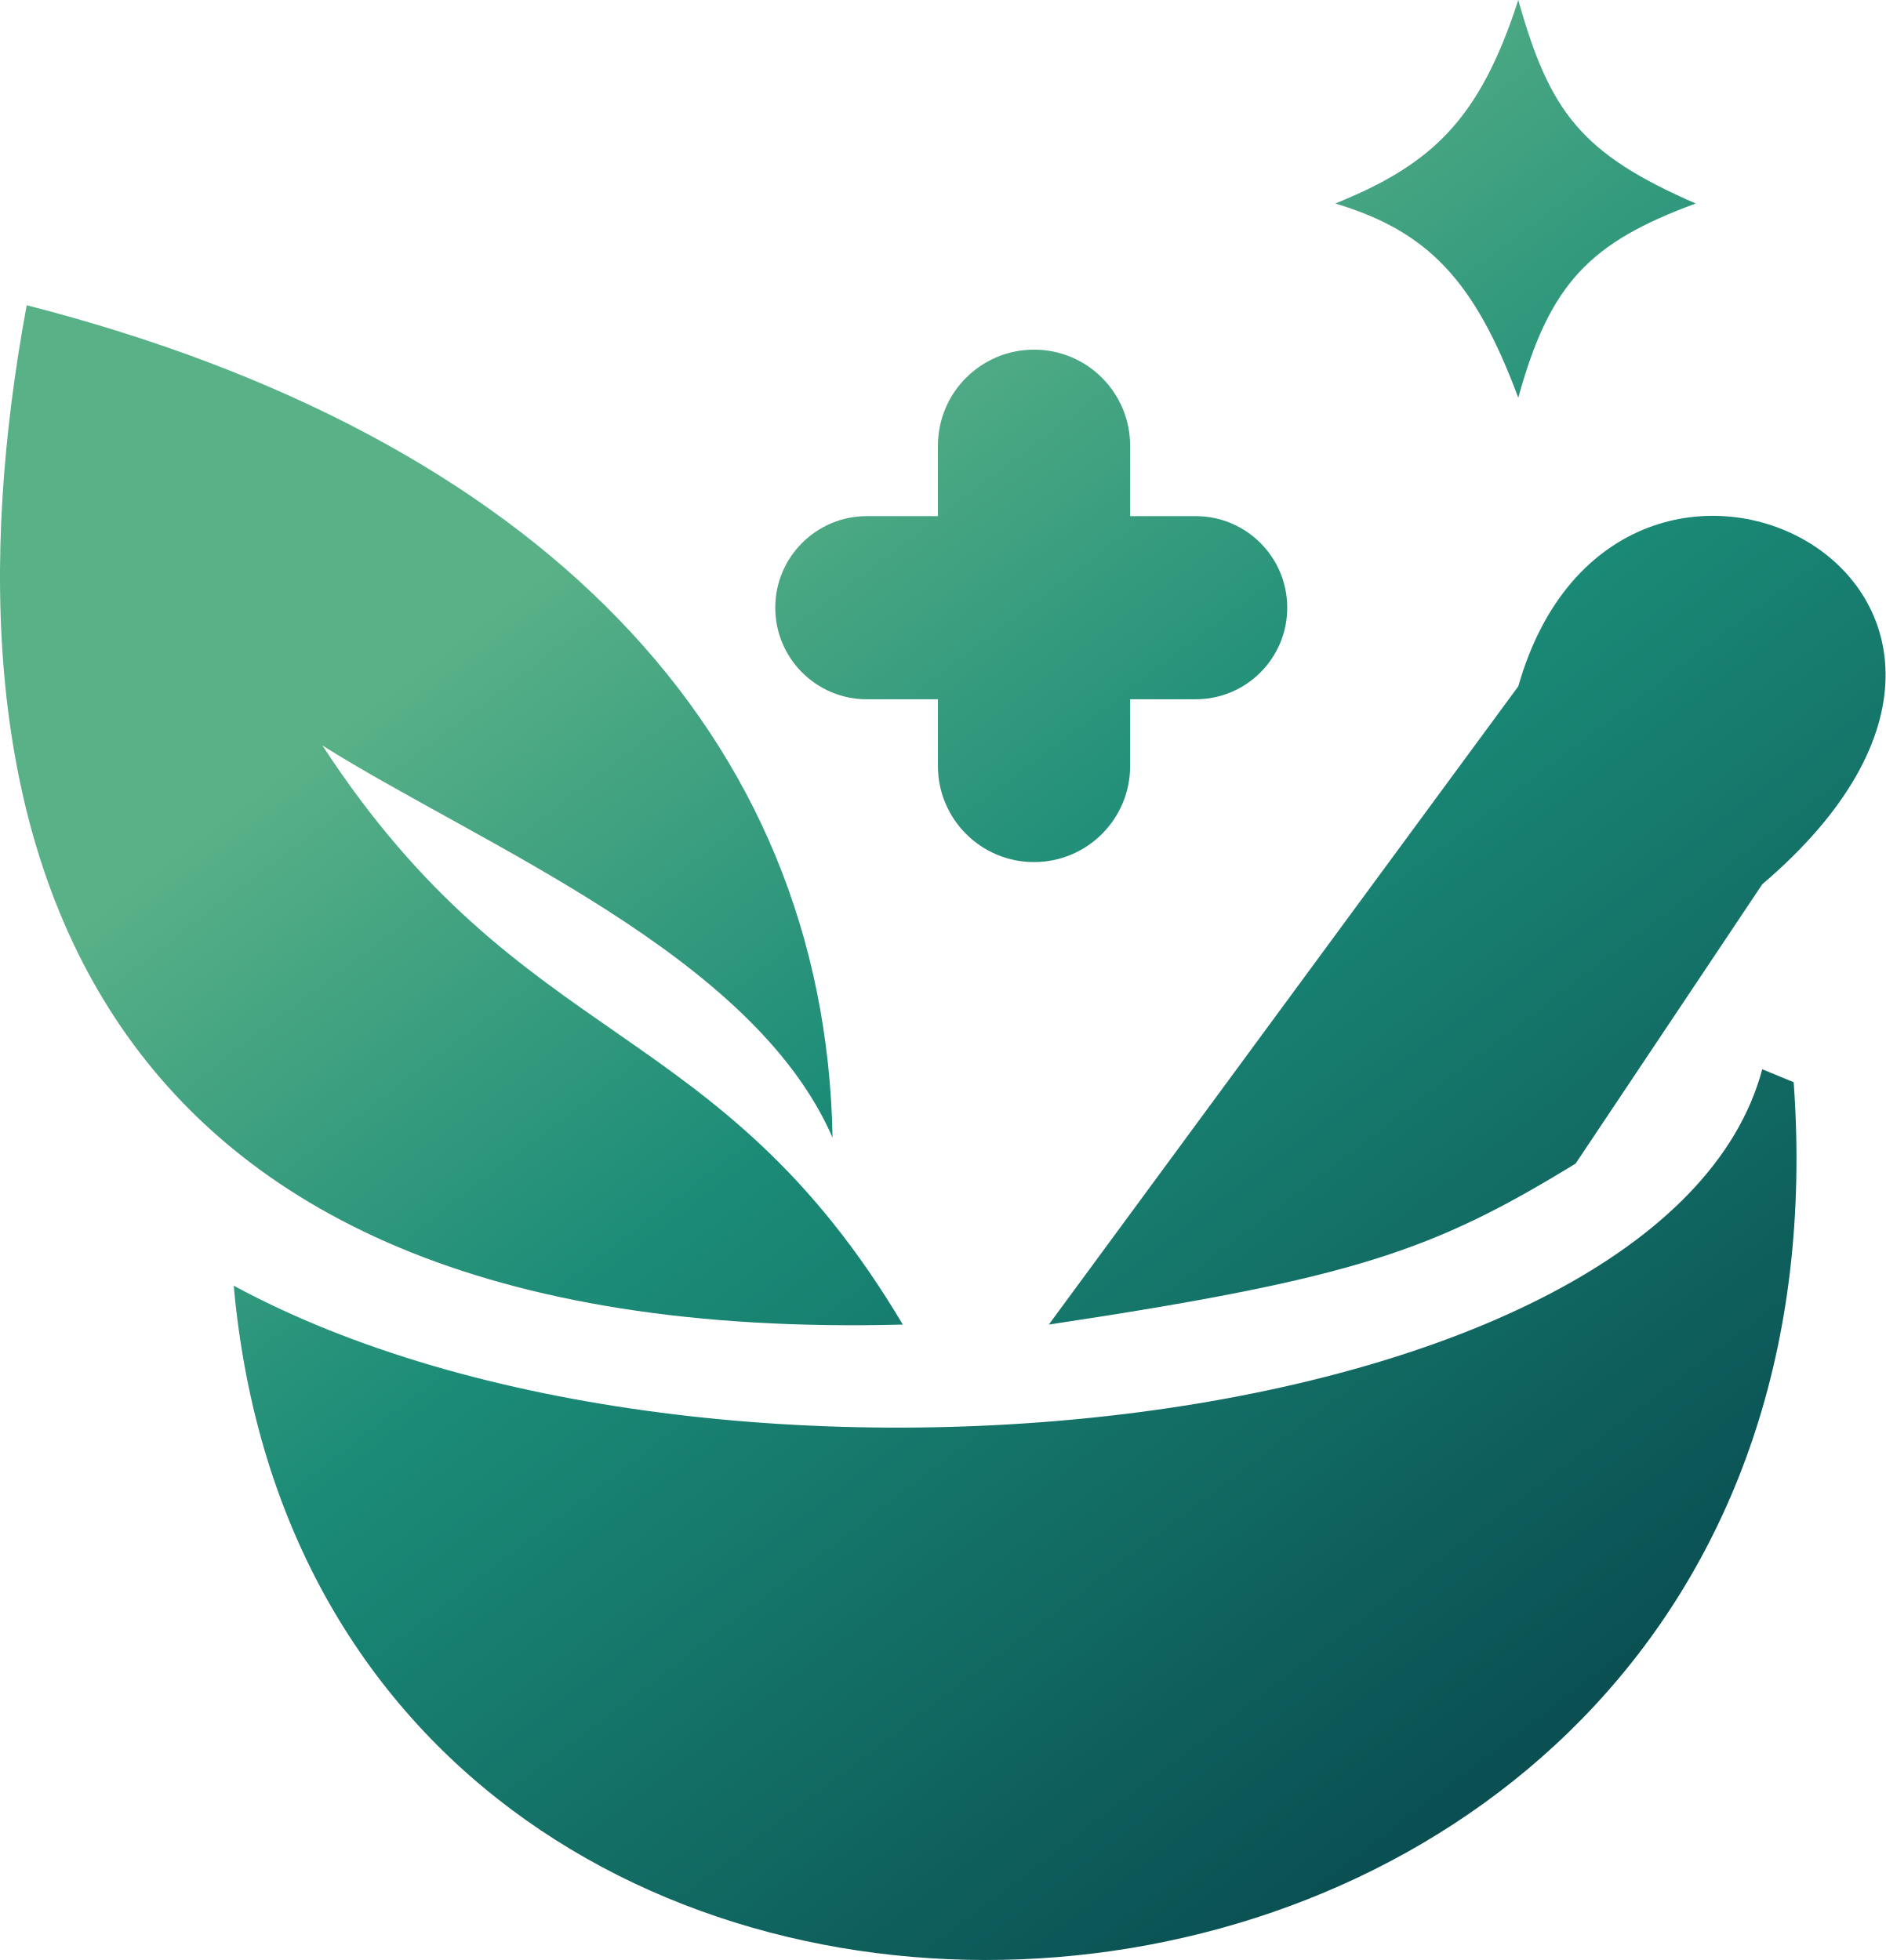
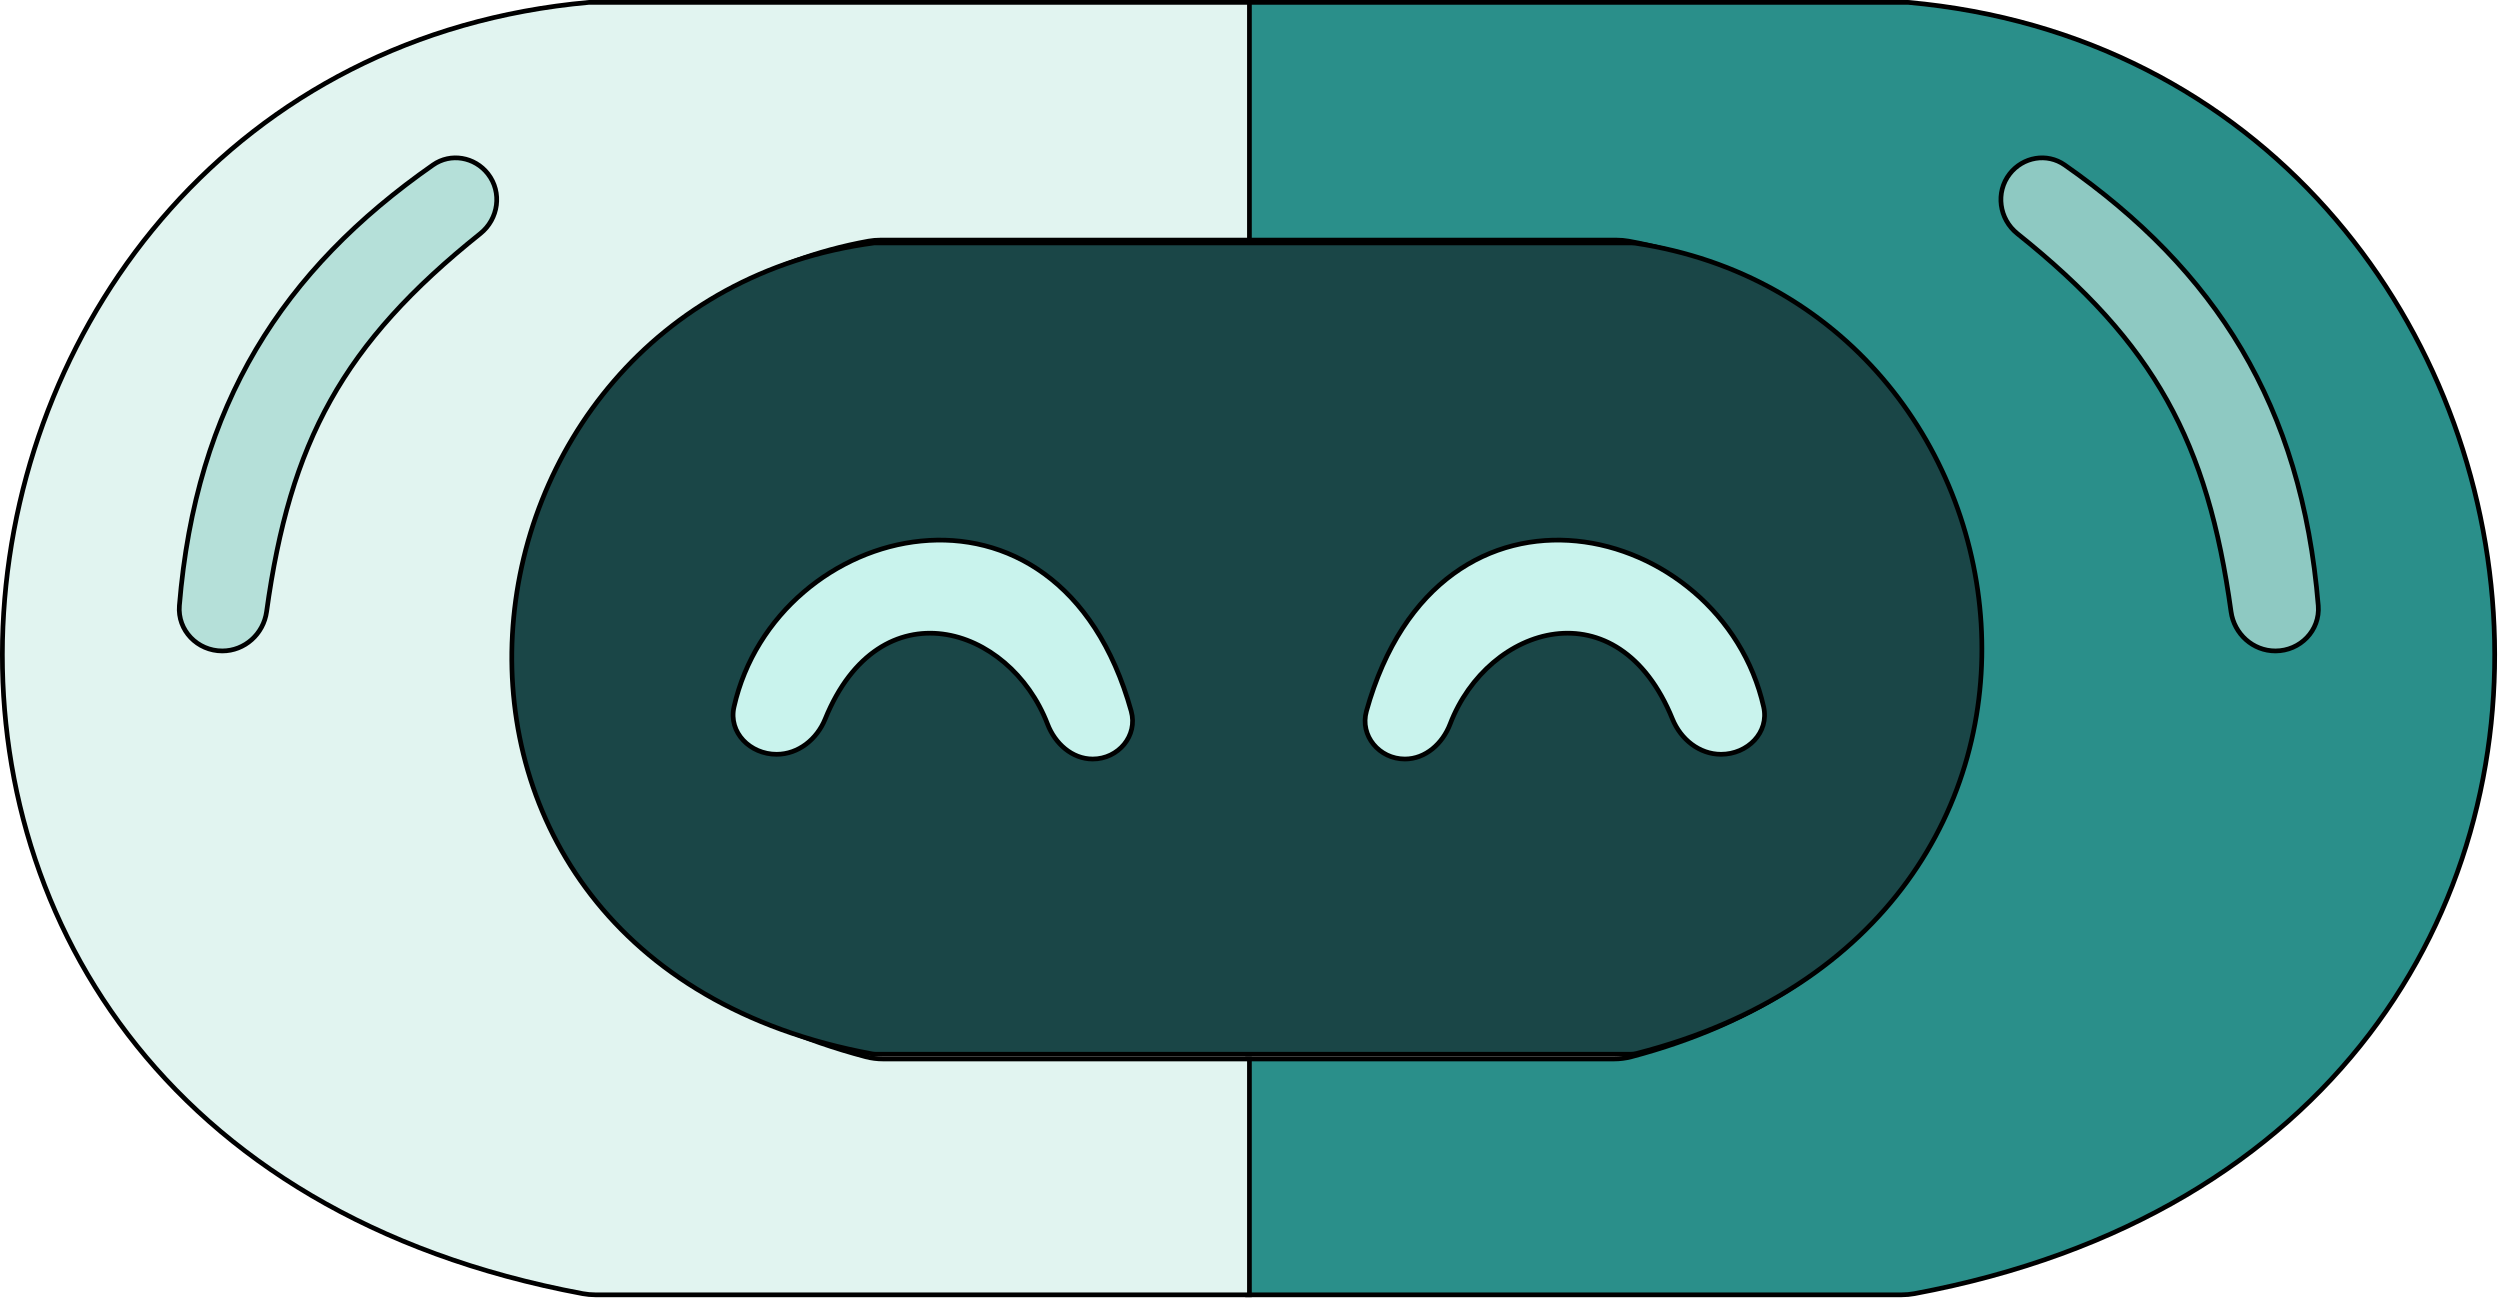
- <svg xmlns="http://www.w3.org/2000/svg" width="151" height="157" viewBox="0 0 151 157" fill="none">
-   <path d="M143.64 86.688L141.124 85.651C133.279 114.991 57.052 123.734 18.717 102.988C25.821 181.822 149.857 172.635 143.64 86.688Z" fill="url(#paint0_linear_33_27)" />
-   <path d="M121.586 54.977L83.991 106.1C108.561 102.396 114.778 100.173 126.175 93.208L141.124 70.832C169.099 46.974 129.579 26.97 121.586 54.977Z" fill="url(#paint1_linear_33_27)" />
-   <path d="M90.503 61.357V56.014H95.749C99.8 56.014 103.084 52.73 103.084 48.679C103.084 44.627 99.8 41.343 95.749 41.343H90.503V35.704C90.503 31.453 87.057 28.007 82.806 28.007C78.556 28.007 75.11 31.453 75.11 35.704V41.343H69.42C65.369 41.343 62.085 44.627 62.085 48.679C62.085 52.73 65.369 56.014 69.42 56.014H75.11V61.357C75.11 65.608 78.556 69.054 82.806 69.054C87.057 69.054 90.503 65.608 90.503 61.357Z" fill="url(#paint2_linear_33_27)" />
-   <path d="M25.821 59.718C38.55 67.72 60.309 76.463 66.673 91.133C66.081 58.829 43.139 34.971 2.139 24.45C-5.558 65.942 5.247 107.878 72.298 106.1C57.496 81.205 41.955 84.465 25.821 59.718Z" fill="url(#paint3_linear_33_27)" />
-   <path d="M106.932 16.3C114.333 18.523 118.083 22.437 121.586 31.86C124.114 22.654 127.358 19.412 135.795 16.3C126.586 12.293 124.097 8.933 121.586 0C118.477 9.632 114.629 13.188 106.932 16.3Z" fill="url(#paint4_linear_33_27)" />
-   <defs>
-     <linearGradient id="paint0_linear_33_27" x1="58.169" y1="34.527" x2="151.11" y2="156.972" gradientUnits="userSpaceOnUse">
-       <stop stop-color="#59B187" />
-       <stop offset="0.314" stop-color="#1B8B77" />
-       <stop offset="0.795" stop-color="#0A5053" />
-     </linearGradient>
-     <linearGradient id="paint1_linear_33_27" x1="58.169" y1="34.527" x2="151.11" y2="156.972" gradientUnits="userSpaceOnUse">
-       <stop stop-color="#59B187" />
-       <stop offset="0.314" stop-color="#1B8B77" />
-       <stop offset="0.795" stop-color="#0A5053" />
-     </linearGradient>
-     <linearGradient id="paint2_linear_33_27" x1="58.169" y1="34.527" x2="151.11" y2="156.972" gradientUnits="userSpaceOnUse">
-       <stop stop-color="#59B187" />
-       <stop offset="0.314" stop-color="#1B8B77" />
-       <stop offset="0.795" stop-color="#0A5053" />
-     </linearGradient>
-     <linearGradient id="paint3_linear_33_27" x1="58.169" y1="34.527" x2="151.11" y2="156.972" gradientUnits="userSpaceOnUse">
-       <stop stop-color="#59B187" />
-       <stop offset="0.314" stop-color="#1B8B77" />
-       <stop offset="0.795" stop-color="#0A5053" />
-     </linearGradient>
-     <linearGradient id="paint4_linear_33_27" x1="58.169" y1="34.527" x2="151.11" y2="156.972" gradientUnits="userSpaceOnUse">
-       <stop stop-color="#59B187" />
-       <stop offset="0.314" stop-color="#1B8B77" />
-       <stop offset="0.795" stop-color="#0A5053" />
-     </linearGradient>
-   </defs>
+ <svg xmlns="http://www.w3.org/2000/svg" width="530" height="275" viewBox="0 0 530 275" fill="none">
+   <path d="M264.5 0.5V50.904H342.751C343.582 50.904 344.43 50.974 345.248 51.122C433.684 67.123 453.271 195.674 345.829 224.03C344.644 224.343 343.38 224.5 342.153 224.5H264.5V274.5H403.16C404.052 274.5 404.977 274.415 405.853 274.252C584.849 240.858 554.623 13.966 404.5 0.5H264.5Z" fill="#2A8F8A" stroke="black" />
+   <path d="M264.879 0.5V50.904H186.628C185.797 50.904 184.949 50.974 184.131 51.122C95.695 67.123 76.108 195.674 183.55 224.03C184.735 224.343 185.999 224.5 187.225 224.5H264.879V274.5H126.219C125.327 274.5 124.402 274.415 123.526 274.252C-55.47 240.858 -25.244 13.966 124.879 0.5H264.879Z" fill="#E1F4F0" stroke="black" />
+   <path d="M345.949 51.5H265.812H185.312C91.44 63.983 74.858 203.118 184.858 223.417C185.152 223.471 185.462 223.5 185.761 223.5H345.694C346.104 223.5 346.529 223.446 346.927 223.344C453.594 196.034 435.193 64.836 346.677 51.554C346.438 51.518 346.19 51.5 345.949 51.5Z" fill="#1A4647" stroke="black" />
+   <path d="M472.981 129.674C468.001 93.691 456.877 72.876 427.676 49.525C423.799 46.424 423.007 40.777 426.055 36.858C428.858 33.254 433.961 32.353 437.704 34.968C469.596 57.251 487.967 85.817 491.47 128.398C491.901 133.644 487.649 138 482.385 138C477.616 138 473.635 134.398 472.981 129.674Z" fill="#8EC9C2" stroke="black" />
+   <path d="M56.519 129.674C61.499 93.691 72.623 72.876 101.824 49.525C105.701 46.424 106.493 40.777 103.445 36.858C100.642 33.254 95.539 32.353 91.796 34.968C59.904 57.251 41.533 85.817 38.03 128.398C37.599 133.644 41.851 138 47.115 138C51.885 138 55.864 134.398 56.519 129.674Z" fill="#B5E0D9" stroke="black" />
+   <path d="M373.889 149.848C364.982 110.425 305.143 95.238 289.687 150.756C288.231 155.986 292.413 160.913 297.841 160.913C302.236 160.913 305.844 157.615 307.418 153.513C315.497 132.461 342.986 123.985 354.561 152.426C356.306 156.713 360.237 159.913 364.866 159.913C370.463 159.913 375.122 155.307 373.889 149.848Z" fill="#C9F3ED" stroke="black" />
+   <path d="M155.611 149.848C164.518 110.425 224.357 95.238 239.813 150.756C241.269 155.986 237.087 160.913 231.659 160.913C227.264 160.913 223.656 157.615 222.082 153.513C214.003 132.461 186.514 123.985 174.939 152.426C173.194 156.713 169.263 159.913 164.634 159.913C159.037 159.913 154.378 155.307 155.611 149.848Z" fill="#C9F3ED" stroke="black" />
</svg>
